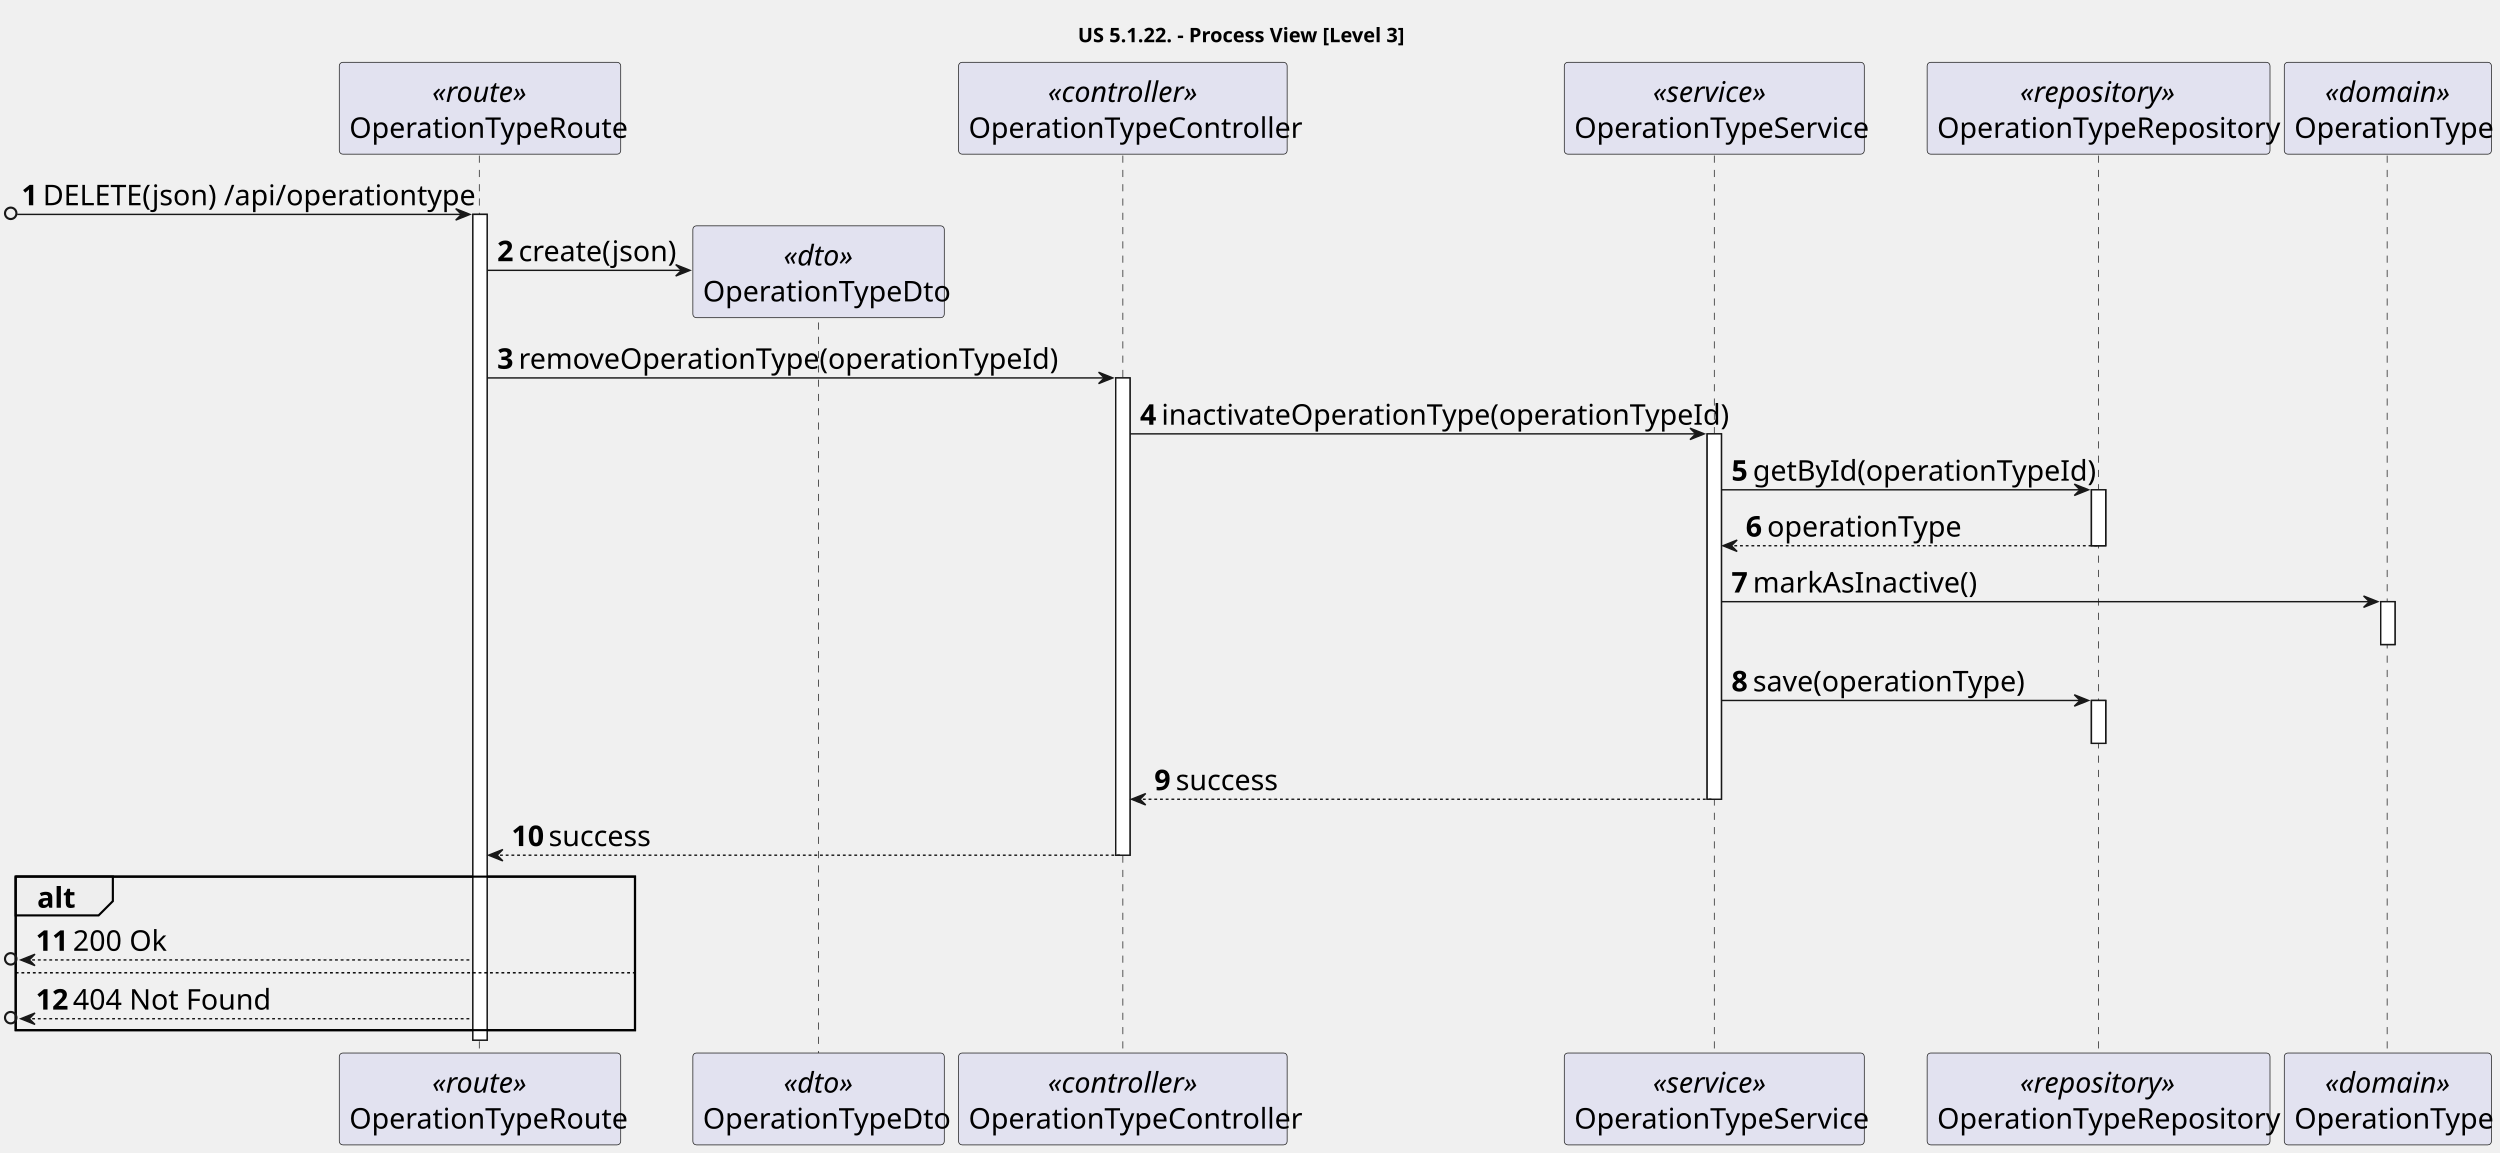
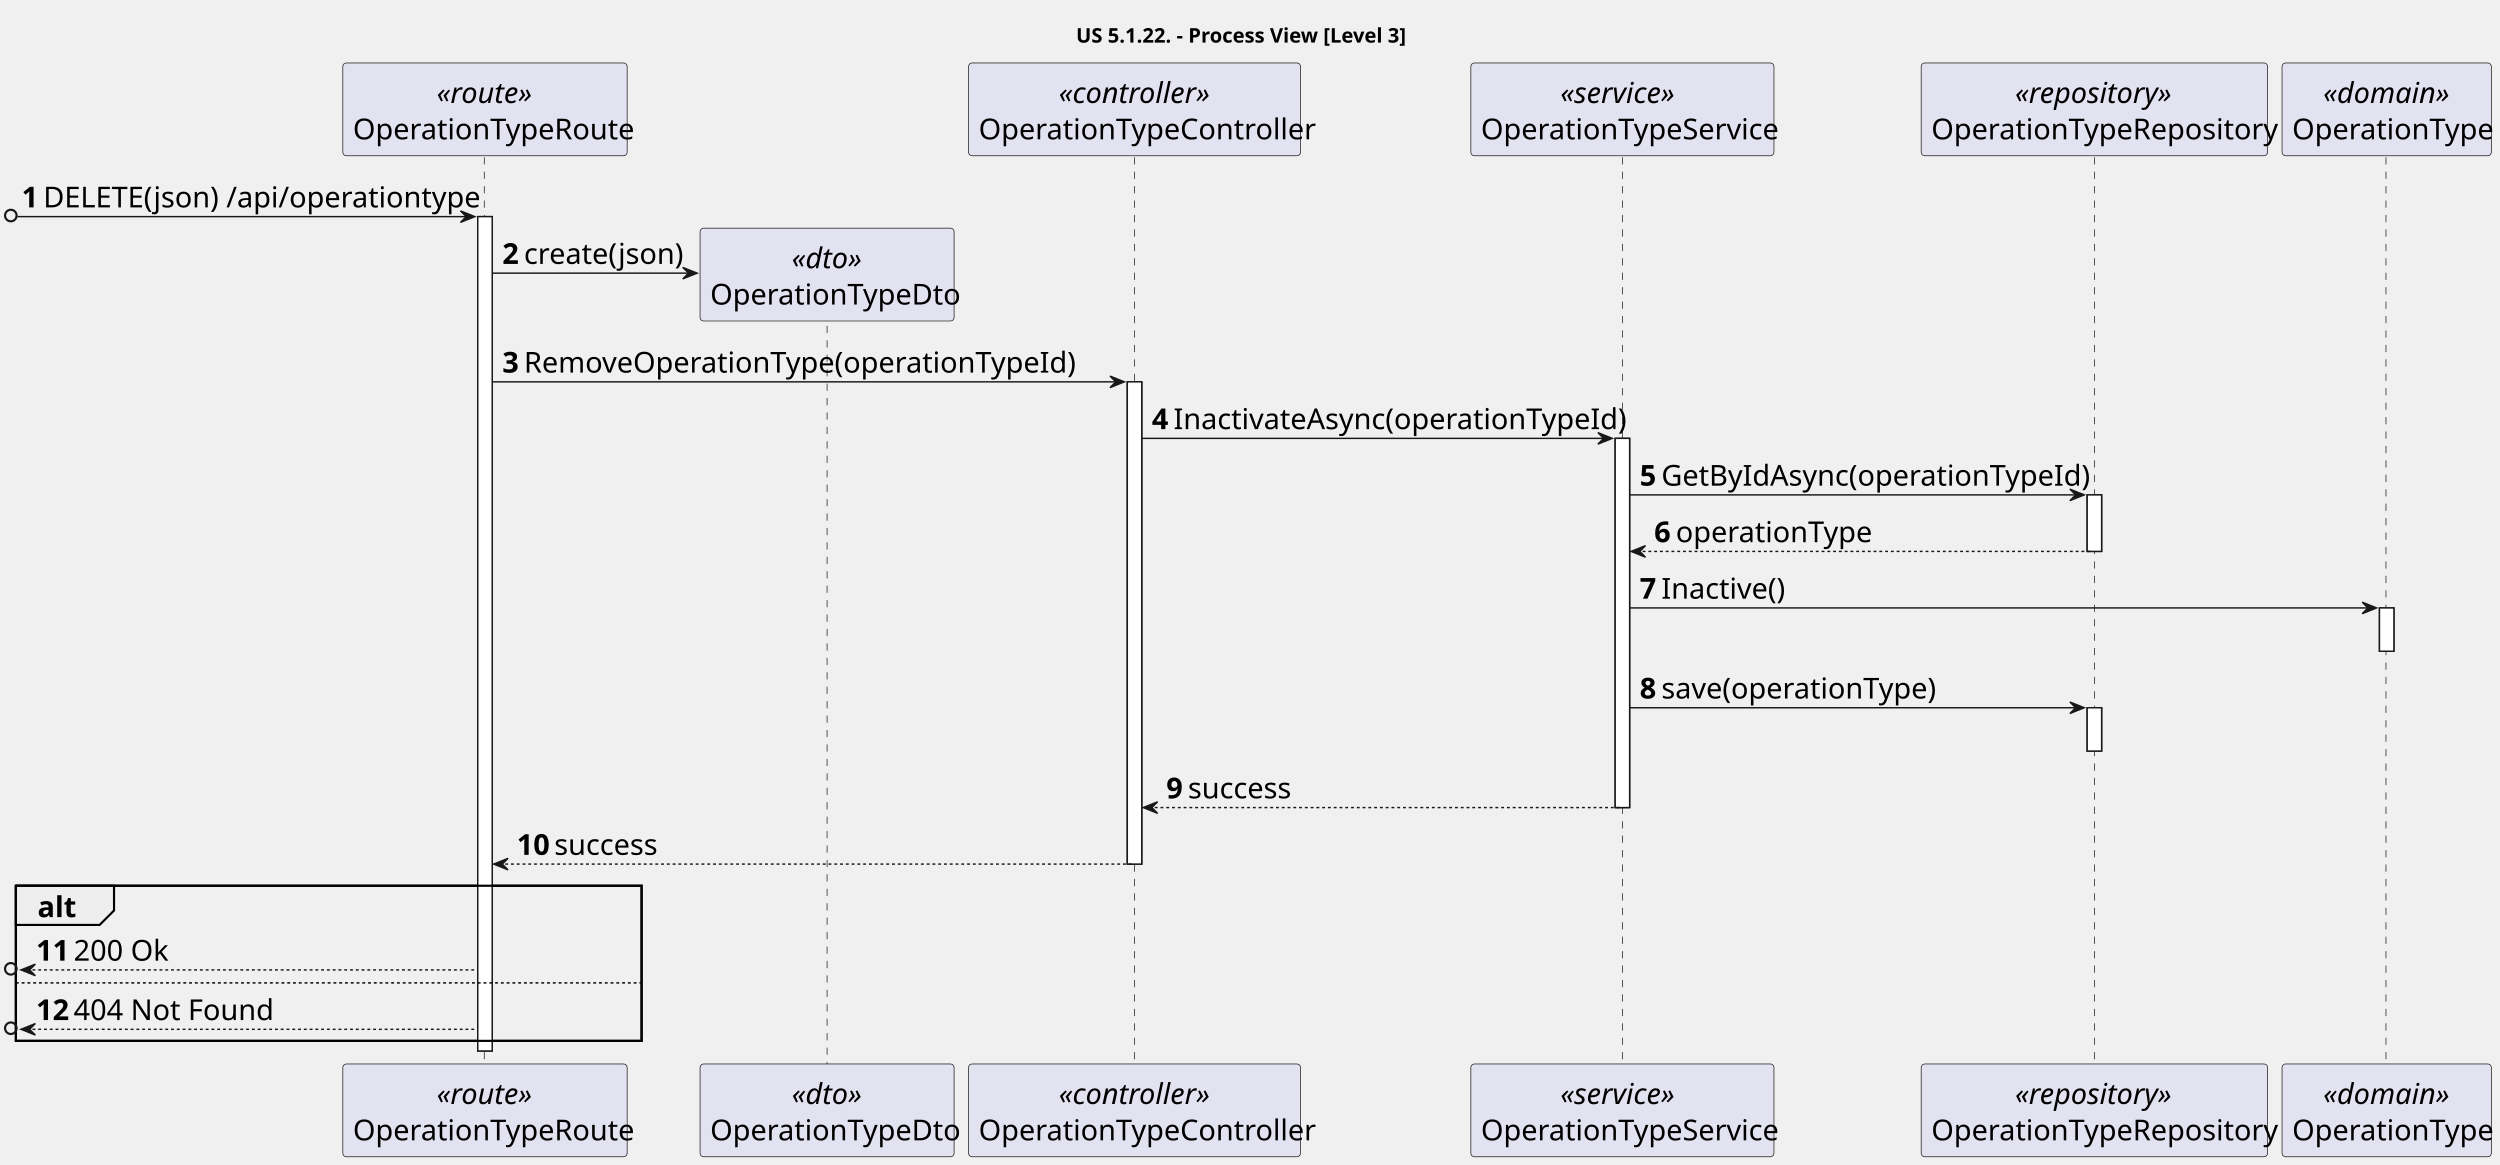
- <svg xmlns="http://www.w3.org/2000/svg" contentStyleType="text/css" height="807px" preserveAspectRatio="none" style="width:1750px;height:807px;background:#FFFFFF;" version="1.1" viewBox="0 0 1750 807" width="1750px" zoomAndPan="magnify">
+ <svg xmlns="http://www.w3.org/2000/svg" contentStyleType="text/css" height="807px" preserveAspectRatio="none" style="width:1732px;height:807px;background:#FFFFFF;" version="1.1" viewBox="0 0 1732 807" width="1732px" zoomAndPan="magnify">
  <defs />
  <g>
-     <text fill="#000000" font-family="sans-serif" font-size="14" font-weight="bold" lengthAdjust="spacing" textLength="239" x="754.5" y="29.533">US 5.1.22. - Process View [Level 3]</text>
+     <text fill="#000000" font-family="sans-serif" font-size="14" font-weight="bold" lengthAdjust="spacing" textLength="239" x="745.5" y="29.533">US 5.1.22. - Process View [Level 3]</text>
    <rect fill="#FFFFFF" height="578.031" style="stroke:#181818;stroke-width:1.0;" width="10" x="331" y="150.078" />
    <rect fill="#FFFFFF" height="334.094" style="stroke:#181818;stroke-width:1.0;" width="10" x="781" y="264.547" />
-     <rect fill="#FFFFFF" height="255.781" style="stroke:#181818;stroke-width:1.0;" width="10" x="1195" y="303.703" />
-     <rect fill="#FFFFFF" height="39.156" style="stroke:#181818;stroke-width:1.0;" width="10" x="1464" y="342.859" />
-     <rect fill="#FFFFFF" height="30" style="stroke:#181818;stroke-width:1.0;" width="10" x="1464" y="490.328" />
-     <rect fill="#FFFFFF" height="30" style="stroke:#181818;stroke-width:1.0;" width="10" x="1666.5" y="421.172" />
+     <rect fill="#FFFFFF" height="255.781" style="stroke:#181818;stroke-width:1.0;" width="10" x="1119" y="303.703" />
+     <rect fill="#FFFFFF" height="39.156" style="stroke:#181818;stroke-width:1.0;" width="10" x="1446" y="342.859" />
+     <rect fill="#FFFFFF" height="30" style="stroke:#181818;stroke-width:1.0;" width="10" x="1446" y="490.328" />
+     <rect fill="#FFFFFF" height="30" style="stroke:#181818;stroke-width:1.0;" width="10" x="1648.5" y="421.172" />
    <rect fill="none" height="107.469" style="stroke:#000000;stroke-width:1.5;" width="433.5" x="11" y="613.641" />
    <line style="stroke:#181818;stroke-width:0.5;stroke-dasharray:5.0,5.0;" x1="335.5" x2="335.5" y1="108.922" y2="738.109" />
    <line style="stroke:#181818;stroke-width:0.5;stroke-dasharray:5.0,5.0;" x1="573" x2="573" y1="205.734" y2="738.109" />
    <line style="stroke:#181818;stroke-width:0.5;stroke-dasharray:5.0,5.0;" x1="786" x2="786" y1="108.922" y2="738.109" />
-     <line style="stroke:#181818;stroke-width:0.5;stroke-dasharray:5.0,5.0;" x1="1200" x2="1200" y1="108.922" y2="738.109" />
-     <line style="stroke:#181818;stroke-width:0.5;stroke-dasharray:5.0,5.0;" x1="1469" x2="1469" y1="108.922" y2="738.109" />
-     <line style="stroke:#181818;stroke-width:0.5;stroke-dasharray:5.0,5.0;" x1="1671" x2="1671" y1="108.922" y2="738.109" />
+     <line style="stroke:#181818;stroke-width:0.5;stroke-dasharray:5.0,5.0;" x1="1124" x2="1124" y1="108.922" y2="738.109" />
+     <line style="stroke:#181818;stroke-width:0.5;stroke-dasharray:5.0,5.0;" x1="1451" x2="1451" y1="108.922" y2="738.109" />
+     <line style="stroke:#181818;stroke-width:0.5;stroke-dasharray:5.0,5.0;" x1="1653" x2="1653" y1="108.922" y2="738.109" />
    <rect fill="#E2E2F0" height="64.312" rx="2.5" ry="2.5" style="stroke:#181818;stroke-width:0.5;" width="197" x="237.5" y="43.609" />
    <text fill="#000000" font-family="sans-serif" font-size="20" font-style="italic" lengthAdjust="spacing" textLength="67" x="302.5" y="71.371">«route»</text>
    <text fill="#000000" font-family="sans-serif" font-size="20" lengthAdjust="spacing" textLength="183" x="244.5" y="96.527">OperationTypeRoute</text>
    <rect fill="#E2E2F0" height="64.312" rx="2.5" ry="2.5" style="stroke:#181818;stroke-width:0.5;" width="197" x="237.5" y="737.109" />
    <text fill="#000000" font-family="sans-serif" font-size="20" font-style="italic" lengthAdjust="spacing" textLength="67" x="302.5" y="764.871">«route»</text>
    <text fill="#000000" font-family="sans-serif" font-size="20" lengthAdjust="spacing" textLength="183" x="244.5" y="790.027">OperationTypeRoute</text>
    <rect fill="#E2E2F0" height="64.312" rx="2.5" ry="2.5" style="stroke:#181818;stroke-width:0.5;" width="176" x="485" y="737.109" />
    <text fill="#000000" font-family="sans-serif" font-size="20" font-style="italic" lengthAdjust="spacing" textLength="49" x="548.5" y="764.871">«dto»</text>
    <text fill="#000000" font-family="sans-serif" font-size="20" lengthAdjust="spacing" textLength="162" x="492" y="790.027">OperationTypeDto</text>
    <rect fill="#E2E2F0" height="64.312" rx="2.5" ry="2.5" style="stroke:#181818;stroke-width:0.5;" width="230" x="671" y="43.609" />
    <text fill="#000000" font-family="sans-serif" font-size="20" font-style="italic" lengthAdjust="spacing" textLength="105" x="733.5" y="71.371">«controller»</text>
    <text fill="#000000" font-family="sans-serif" font-size="20" lengthAdjust="spacing" textLength="216" x="678" y="96.527">OperationTypeController</text>
    <rect fill="#E2E2F0" height="64.312" rx="2.5" ry="2.5" style="stroke:#181818;stroke-width:0.5;" width="230" x="671" y="737.109" />
    <text fill="#000000" font-family="sans-serif" font-size="20" font-style="italic" lengthAdjust="spacing" textLength="105" x="733.5" y="764.871">«controller»</text>
    <text fill="#000000" font-family="sans-serif" font-size="20" lengthAdjust="spacing" textLength="216" x="678" y="790.027">OperationTypeController</text>
-     <rect fill="#E2E2F0" height="64.312" rx="2.5" ry="2.5" style="stroke:#181818;stroke-width:0.5;" width="210" x="1095" y="43.609" />
-     <text fill="#000000" font-family="sans-serif" font-size="20" font-style="italic" lengthAdjust="spacing" textLength="86" x="1157" y="71.371">«service»</text>
-     <text fill="#000000" font-family="sans-serif" font-size="20" lengthAdjust="spacing" textLength="196" x="1102" y="96.527">OperationTypeService</text>
-     <rect fill="#E2E2F0" height="64.312" rx="2.5" ry="2.5" style="stroke:#181818;stroke-width:0.5;" width="210" x="1095" y="737.109" />
-     <text fill="#000000" font-family="sans-serif" font-size="20" font-style="italic" lengthAdjust="spacing" textLength="86" x="1157" y="764.871">«service»</text>
-     <text fill="#000000" font-family="sans-serif" font-size="20" lengthAdjust="spacing" textLength="196" x="1102" y="790.027">OperationTypeService</text>
-     <rect fill="#E2E2F0" height="64.312" rx="2.5" ry="2.5" style="stroke:#181818;stroke-width:0.5;" width="240" x="1349" y="43.609" />
-     <text fill="#000000" font-family="sans-serif" font-size="20" font-style="italic" lengthAdjust="spacing" textLength="110" x="1414" y="71.371">«repository»</text>
-     <text fill="#000000" font-family="sans-serif" font-size="20" lengthAdjust="spacing" textLength="226" x="1356" y="96.527">OperationTypeRepository</text>
-     <rect fill="#E2E2F0" height="64.312" rx="2.5" ry="2.5" style="stroke:#181818;stroke-width:0.5;" width="240" x="1349" y="737.109" />
-     <text fill="#000000" font-family="sans-serif" font-size="20" font-style="italic" lengthAdjust="spacing" textLength="110" x="1414" y="764.871">«repository»</text>
-     <text fill="#000000" font-family="sans-serif" font-size="20" lengthAdjust="spacing" textLength="226" x="1356" y="790.027">OperationTypeRepository</text>
-     <rect fill="#E2E2F0" height="64.312" rx="2.5" ry="2.5" style="stroke:#181818;stroke-width:0.5;" width="145" x="1599" y="43.609" />
-     <text fill="#000000" font-family="sans-serif" font-size="20" font-style="italic" lengthAdjust="spacing" textLength="88" x="1627.5" y="71.371">«domain»</text>
-     <text fill="#000000" font-family="sans-serif" font-size="20" lengthAdjust="spacing" textLength="131" x="1606" y="96.527">OperationType</text>
-     <rect fill="#E2E2F0" height="64.312" rx="2.5" ry="2.5" style="stroke:#181818;stroke-width:0.5;" width="145" x="1599" y="737.109" />
-     <text fill="#000000" font-family="sans-serif" font-size="20" font-style="italic" lengthAdjust="spacing" textLength="88" x="1627.5" y="764.871">«domain»</text>
-     <text fill="#000000" font-family="sans-serif" font-size="20" lengthAdjust="spacing" textLength="131" x="1606" y="790.027">OperationType</text>
+     <rect fill="#E2E2F0" height="64.312" rx="2.5" ry="2.5" style="stroke:#181818;stroke-width:0.5;" width="210" x="1019" y="43.609" />
+     <text fill="#000000" font-family="sans-serif" font-size="20" font-style="italic" lengthAdjust="spacing" textLength="86" x="1081" y="71.371">«service»</text>
+     <text fill="#000000" font-family="sans-serif" font-size="20" lengthAdjust="spacing" textLength="196" x="1026" y="96.527">OperationTypeService</text>
+     <rect fill="#E2E2F0" height="64.312" rx="2.5" ry="2.5" style="stroke:#181818;stroke-width:0.5;" width="210" x="1019" y="737.109" />
+     <text fill="#000000" font-family="sans-serif" font-size="20" font-style="italic" lengthAdjust="spacing" textLength="86" x="1081" y="764.871">«service»</text>
+     <text fill="#000000" font-family="sans-serif" font-size="20" lengthAdjust="spacing" textLength="196" x="1026" y="790.027">OperationTypeService</text>
+     <rect fill="#E2E2F0" height="64.312" rx="2.5" ry="2.5" style="stroke:#181818;stroke-width:0.5;" width="240" x="1331" y="43.609" />
+     <text fill="#000000" font-family="sans-serif" font-size="20" font-style="italic" lengthAdjust="spacing" textLength="110" x="1396" y="71.371">«repository»</text>
+     <text fill="#000000" font-family="sans-serif" font-size="20" lengthAdjust="spacing" textLength="226" x="1338" y="96.527">OperationTypeRepository</text>
+     <rect fill="#E2E2F0" height="64.312" rx="2.5" ry="2.5" style="stroke:#181818;stroke-width:0.5;" width="240" x="1331" y="737.109" />
+     <text fill="#000000" font-family="sans-serif" font-size="20" font-style="italic" lengthAdjust="spacing" textLength="110" x="1396" y="764.871">«repository»</text>
+     <text fill="#000000" font-family="sans-serif" font-size="20" lengthAdjust="spacing" textLength="226" x="1338" y="790.027">OperationTypeRepository</text>
+     <rect fill="#E2E2F0" height="64.312" rx="2.5" ry="2.5" style="stroke:#181818;stroke-width:0.5;" width="145" x="1581" y="43.609" />
+     <text fill="#000000" font-family="sans-serif" font-size="20" font-style="italic" lengthAdjust="spacing" textLength="88" x="1609.5" y="71.371">«domain»</text>
+     <text fill="#000000" font-family="sans-serif" font-size="20" lengthAdjust="spacing" textLength="131" x="1588" y="96.527">OperationType</text>
+     <rect fill="#E2E2F0" height="64.312" rx="2.5" ry="2.5" style="stroke:#181818;stroke-width:0.5;" width="145" x="1581" y="737.109" />
+     <text fill="#000000" font-family="sans-serif" font-size="20" font-style="italic" lengthAdjust="spacing" textLength="88" x="1609.5" y="764.871">«domain»</text>
+     <text fill="#000000" font-family="sans-serif" font-size="20" lengthAdjust="spacing" textLength="131" x="1588" y="790.027">OperationType</text>
    <rect fill="#FFFFFF" height="578.031" style="stroke:#181818;stroke-width:1.0;" width="10" x="331" y="150.078" />
    <rect fill="#FFFFFF" height="334.094" style="stroke:#181818;stroke-width:1.0;" width="10" x="781" y="264.547" />
-     <rect fill="#FFFFFF" height="255.781" style="stroke:#181818;stroke-width:1.0;" width="10" x="1195" y="303.703" />
-     <rect fill="#FFFFFF" height="39.156" style="stroke:#181818;stroke-width:1.0;" width="10" x="1464" y="342.859" />
-     <rect fill="#FFFFFF" height="30" style="stroke:#181818;stroke-width:1.0;" width="10" x="1464" y="490.328" />
-     <rect fill="#FFFFFF" height="30" style="stroke:#181818;stroke-width:1.0;" width="10" x="1666.5" y="421.172" />
+     <rect fill="#FFFFFF" height="255.781" style="stroke:#181818;stroke-width:1.0;" width="10" x="1119" y="303.703" />
+     <rect fill="#FFFFFF" height="39.156" style="stroke:#181818;stroke-width:1.0;" width="10" x="1446" y="342.859" />
+     <rect fill="#FFFFFF" height="30" style="stroke:#181818;stroke-width:1.0;" width="10" x="1446" y="490.328" />
+     <rect fill="#FFFFFF" height="30" style="stroke:#181818;stroke-width:1.0;" width="10" x="1648.5" y="421.172" />
    <ellipse cx="7.5" cy="149.328" fill="none" rx="4" ry="4" style="stroke:#181818;stroke-width:1.5;" />
    <polygon fill="#181818" points="319,146.078,329,150.078,319,154.078,323,150.078" style="stroke:#181818;stroke-width:1.0;" />
    <line style="stroke:#181818;stroke-width:1.0;" x1="12" x2="325" y1="150.078" y2="150.078" />
    <text fill="#000000" font-family="sans-serif" font-size="20" font-weight="bold" lengthAdjust="spacing" textLength="11" x="15" y="143.684">1</text>
    <text fill="#000000" font-family="sans-serif" font-size="20" lengthAdjust="spacing" textLength="289" x="30" y="143.684">DELETE(json) /api/operationtype</text>
    <polygon fill="#181818" points="473,185.234,483,189.234,473,193.234,477,189.234" style="stroke:#181818;stroke-width:1.0;" />
    <line style="stroke:#181818;stroke-width:1.0;" x1="341" x2="479" y1="189.234" y2="189.234" />
    <text fill="#000000" font-family="sans-serif" font-size="20" font-weight="bold" lengthAdjust="spacing" textLength="11" x="348" y="182.84">2</text>
    <text fill="#000000" font-family="sans-serif" font-size="20" lengthAdjust="spacing" textLength="105" x="363" y="182.84">create(json)</text>
    <rect fill="#E2E2F0" height="64.312" rx="2.5" ry="2.5" style="stroke:#181818;stroke-width:0.5;" width="176" x="485" y="158.078" />
    <text fill="#000000" font-family="sans-serif" font-size="20" font-style="italic" lengthAdjust="spacing" textLength="49" x="548.5" y="185.84">«dto»</text>
    <text fill="#000000" font-family="sans-serif" font-size="20" lengthAdjust="spacing" textLength="162" x="492" y="210.996">OperationTypeDto</text>
    <polygon fill="#181818" points="769,260.547,779,264.547,769,268.547,773,264.547" style="stroke:#181818;stroke-width:1.0;" />
    <line style="stroke:#181818;stroke-width:1.0;" x1="341" x2="775" y1="264.547" y2="264.547" />
    <text fill="#000000" font-family="sans-serif" font-size="20" font-weight="bold" lengthAdjust="spacing" textLength="11" x="348" y="258.152">3</text>
-     <text fill="#000000" font-family="sans-serif" font-size="20" lengthAdjust="spacing" textLength="353" x="363" y="258.152">removeOperationType(operationTypeId)</text>
-     <polygon fill="#181818" points="1183,299.703,1193,303.703,1183,307.703,1187,303.703" style="stroke:#181818;stroke-width:1.0;" />
-     <line style="stroke:#181818;stroke-width:1.0;" x1="791" x2="1189" y1="303.703" y2="303.703" />
+     <text fill="#000000" font-family="sans-serif" font-size="20" lengthAdjust="spacing" textLength="360" x="363" y="258.152">RemoveOperationType(operationTypeId)</text>
+     <polygon fill="#181818" points="1107,299.703,1117,303.703,1107,307.703,1111,303.703" style="stroke:#181818;stroke-width:1.0;" />
+     <line style="stroke:#181818;stroke-width:1.0;" x1="791" x2="1113" y1="303.703" y2="303.703" />
    <text fill="#000000" font-family="sans-serif" font-size="20" font-weight="bold" lengthAdjust="spacing" textLength="11" x="798" y="297.309">4</text>
-     <text fill="#000000" font-family="sans-serif" font-size="20" lengthAdjust="spacing" textLength="370" x="813" y="297.309">inactivateOperationType(operationTypeId)</text>
-     <polygon fill="#181818" points="1452,338.859,1462,342.859,1452,346.859,1456,342.859" style="stroke:#181818;stroke-width:1.0;" />
-     <line style="stroke:#181818;stroke-width:1.0;" x1="1205" x2="1458" y1="342.859" y2="342.859" />
-     <text fill="#000000" font-family="sans-serif" font-size="20" font-weight="bold" lengthAdjust="spacing" textLength="11" x="1212" y="336.465">5</text>
-     <text fill="#000000" font-family="sans-serif" font-size="20" lengthAdjust="spacing" textLength="225" x="1227" y="336.465">getById(operationTypeId)</text>
-     <polygon fill="#181818" points="1216,378.016,1206,382.016,1216,386.016,1212,382.016" style="stroke:#181818;stroke-width:1.0;" />
-     <line style="stroke:#181818;stroke-width:1.0;stroke-dasharray:2.0,2.0;" x1="1210" x2="1468" y1="382.016" y2="382.016" />
-     <text fill="#000000" font-family="sans-serif" font-size="20" font-weight="bold" lengthAdjust="spacing" textLength="11" x="1222" y="375.621">6</text>
-     <text fill="#000000" font-family="sans-serif" font-size="20" lengthAdjust="spacing" textLength="126" x="1237" y="375.621">operationType</text>
-     <polygon fill="#181818" points="1654.5,417.172,1664.5,421.172,1654.5,425.172,1658.5,421.172" style="stroke:#181818;stroke-width:1.0;" />
-     <line style="stroke:#181818;stroke-width:1.0;" x1="1205" x2="1660.5" y1="421.172" y2="421.172" />
-     <text fill="#000000" font-family="sans-serif" font-size="20" font-weight="bold" lengthAdjust="spacing" textLength="11" x="1212" y="414.777">7</text>
-     <text fill="#000000" font-family="sans-serif" font-size="20" lengthAdjust="spacing" textLength="148" x="1227" y="414.777">markAsInactive()</text>
-     <polygon fill="#181818" points="1452,486.328,1462,490.328,1452,494.328,1456,490.328" style="stroke:#181818;stroke-width:1.0;" />
-     <line style="stroke:#181818;stroke-width:1.0;" x1="1205" x2="1458" y1="490.328" y2="490.328" />
-     <text fill="#000000" font-family="sans-serif" font-size="20" font-weight="bold" lengthAdjust="spacing" textLength="11" x="1212" y="483.934">8</text>
-     <text fill="#000000" font-family="sans-serif" font-size="20" lengthAdjust="spacing" textLength="181" x="1227" y="483.934">save(operationType)</text>
+     <text fill="#000000" font-family="sans-serif" font-size="20" lengthAdjust="spacing" textLength="294" x="813" y="297.309">InactivateAsync(operationTypeId)</text>
+     <polygon fill="#181818" points="1434,338.859,1444,342.859,1434,346.859,1438,342.859" style="stroke:#181818;stroke-width:1.0;" />
+     <line style="stroke:#181818;stroke-width:1.0;" x1="1129" x2="1440" y1="342.859" y2="342.859" />
+     <text fill="#000000" font-family="sans-serif" font-size="20" font-weight="bold" lengthAdjust="spacing" textLength="11" x="1136" y="336.465">5</text>
+     <text fill="#000000" font-family="sans-serif" font-size="20" lengthAdjust="spacing" textLength="283" x="1151" y="336.465">GetByIdAsync(operationTypeId)</text>
+     <polygon fill="#181818" points="1140,378.016,1130,382.016,1140,386.016,1136,382.016" style="stroke:#181818;stroke-width:1.0;" />
+     <line style="stroke:#181818;stroke-width:1.0;stroke-dasharray:2.0,2.0;" x1="1134" x2="1450" y1="382.016" y2="382.016" />
+     <text fill="#000000" font-family="sans-serif" font-size="20" font-weight="bold" lengthAdjust="spacing" textLength="11" x="1146" y="375.621">6</text>
+     <text fill="#000000" font-family="sans-serif" font-size="20" lengthAdjust="spacing" textLength="126" x="1161" y="375.621">operationType</text>
+     <polygon fill="#181818" points="1636.5,417.172,1646.5,421.172,1636.5,425.172,1640.5,421.172" style="stroke:#181818;stroke-width:1.0;" />
+     <line style="stroke:#181818;stroke-width:1.0;" x1="1129" x2="1642.5" y1="421.172" y2="421.172" />
+     <text fill="#000000" font-family="sans-serif" font-size="20" font-weight="bold" lengthAdjust="spacing" textLength="11" x="1136" y="414.777">7</text>
+     <text fill="#000000" font-family="sans-serif" font-size="20" lengthAdjust="spacing" textLength="81" x="1151" y="414.777">Inactive()</text>
+     <polygon fill="#181818" points="1434,486.328,1444,490.328,1434,494.328,1438,490.328" style="stroke:#181818;stroke-width:1.0;" />
+     <line style="stroke:#181818;stroke-width:1.0;" x1="1129" x2="1440" y1="490.328" y2="490.328" />
+     <text fill="#000000" font-family="sans-serif" font-size="20" font-weight="bold" lengthAdjust="spacing" textLength="11" x="1136" y="483.934">8</text>
+     <text fill="#000000" font-family="sans-serif" font-size="20" lengthAdjust="spacing" textLength="181" x="1151" y="483.934">save(operationType)</text>
    <polygon fill="#181818" points="802,555.484,792,559.484,802,563.484,798,559.484" style="stroke:#181818;stroke-width:1.0;" />
-     <line style="stroke:#181818;stroke-width:1.0;stroke-dasharray:2.0,2.0;" x1="796" x2="1199" y1="559.484" y2="559.484" />
+     <line style="stroke:#181818;stroke-width:1.0;stroke-dasharray:2.0,2.0;" x1="796" x2="1123" y1="559.484" y2="559.484" />
    <text fill="#000000" font-family="sans-serif" font-size="20" font-weight="bold" lengthAdjust="spacing" textLength="11" x="808" y="553.09">9</text>
    <text fill="#000000" font-family="sans-serif" font-size="20" lengthAdjust="spacing" textLength="71" x="823" y="553.09">success</text>
    <polygon fill="#181818" points="352,594.641,342,598.641,352,602.641,348,598.641" style="stroke:#181818;stroke-width:1.0;" />
    <line style="stroke:#181818;stroke-width:1.0;stroke-dasharray:2.0,2.0;" x1="346" x2="785" y1="598.641" y2="598.641" />
    <text fill="#000000" font-family="sans-serif" font-size="20" font-weight="bold" lengthAdjust="spacing" textLength="22" x="358" y="592.246">10</text>
    <text fill="#000000" font-family="sans-serif" font-size="20" lengthAdjust="spacing" textLength="71" x="384" y="592.246">success</text>
    <path d="M11,613.641 L79,613.641 L79,630.797 L69,640.797 L11,640.797 L11,613.641 " fill="#EEEEEE" style="stroke:#000000;stroke-width:1.5;" />
    <rect fill="none" height="107.469" style="stroke:#000000;stroke-width:1.5;" width="433.5" x="11" y="613.641" />
    <text fill="#000000" font-family="sans-serif" font-size="20" font-weight="bold" lengthAdjust="spacing" textLength="23" x="26" y="635.402">alt</text>
    <ellipse cx="7.5" cy="671.203" fill="none" rx="4" ry="4" style="stroke:#181818;stroke-width:1.5;" />
    <polygon fill="#181818" points="24.5,667.953,14.5,671.953,24.5,675.953,20.5,671.953" style="stroke:#181818;stroke-width:1.0;" />
    <line style="stroke:#181818;stroke-width:1.0;stroke-dasharray:2.0,2.0;" x1="22.5" x2="330" y1="671.953" y2="671.953" />
    <text fill="#000000" font-family="sans-serif" font-size="20" font-weight="bold" lengthAdjust="spacing" textLength="22" x="25" y="665.559">11</text>
    <text fill="#000000" font-family="sans-serif" font-size="20" lengthAdjust="spacing" textLength="65" x="51" y="665.559">200 Ok</text>
    <line style="stroke:#000000;stroke-width:1.0;stroke-dasharray:2.0,2.0;" x1="11" x2="444.5" y1="680.953" y2="680.953" />
    <ellipse cx="7.5" cy="712.359" fill="none" rx="4" ry="4" style="stroke:#181818;stroke-width:1.5;" />
    <polygon fill="#181818" points="24.5,709.109,14.5,713.109,24.5,717.109,20.5,713.109" style="stroke:#181818;stroke-width:1.0;" />
    <line style="stroke:#181818;stroke-width:1.0;stroke-dasharray:2.0,2.0;" x1="22.5" x2="330" y1="713.109" y2="713.109" />
    <text fill="#000000" font-family="sans-serif" font-size="20" font-weight="bold" lengthAdjust="spacing" textLength="22" x="25" y="706.715">12</text>
    <text fill="#000000" font-family="sans-serif" font-size="20" lengthAdjust="spacing" textLength="129" x="51" y="706.715">404 Not Found</text>
  </g>
</svg>
